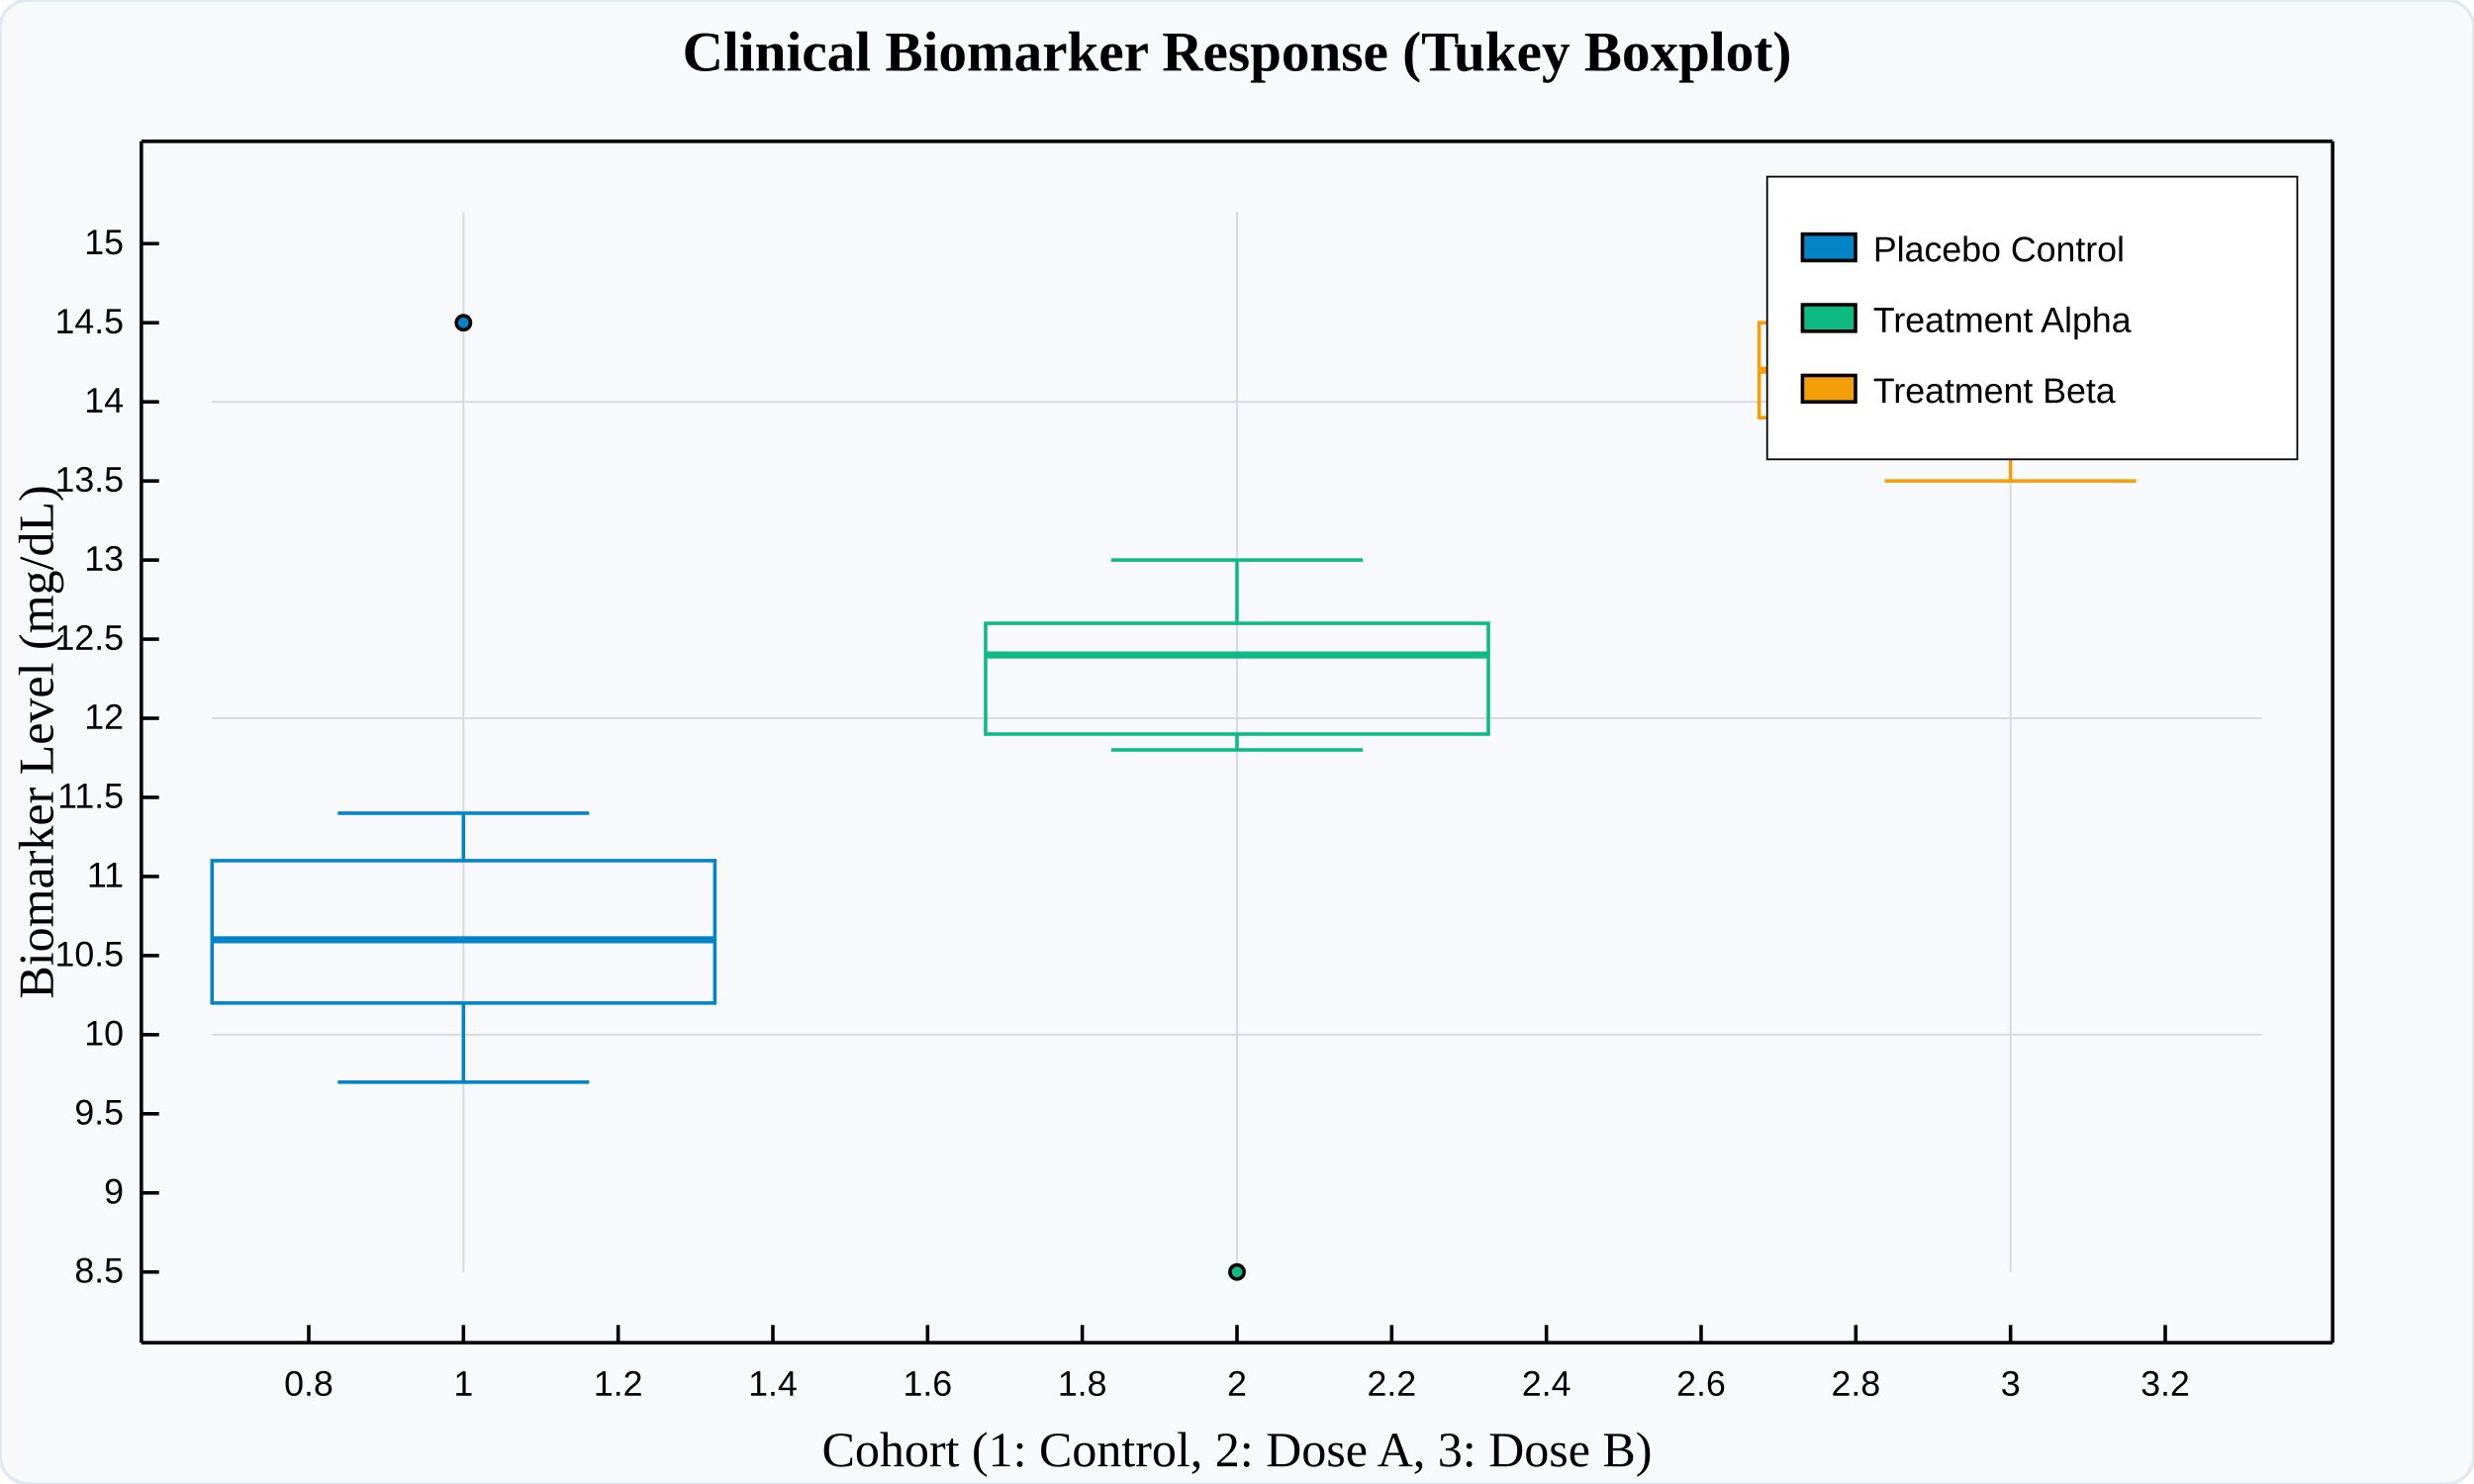
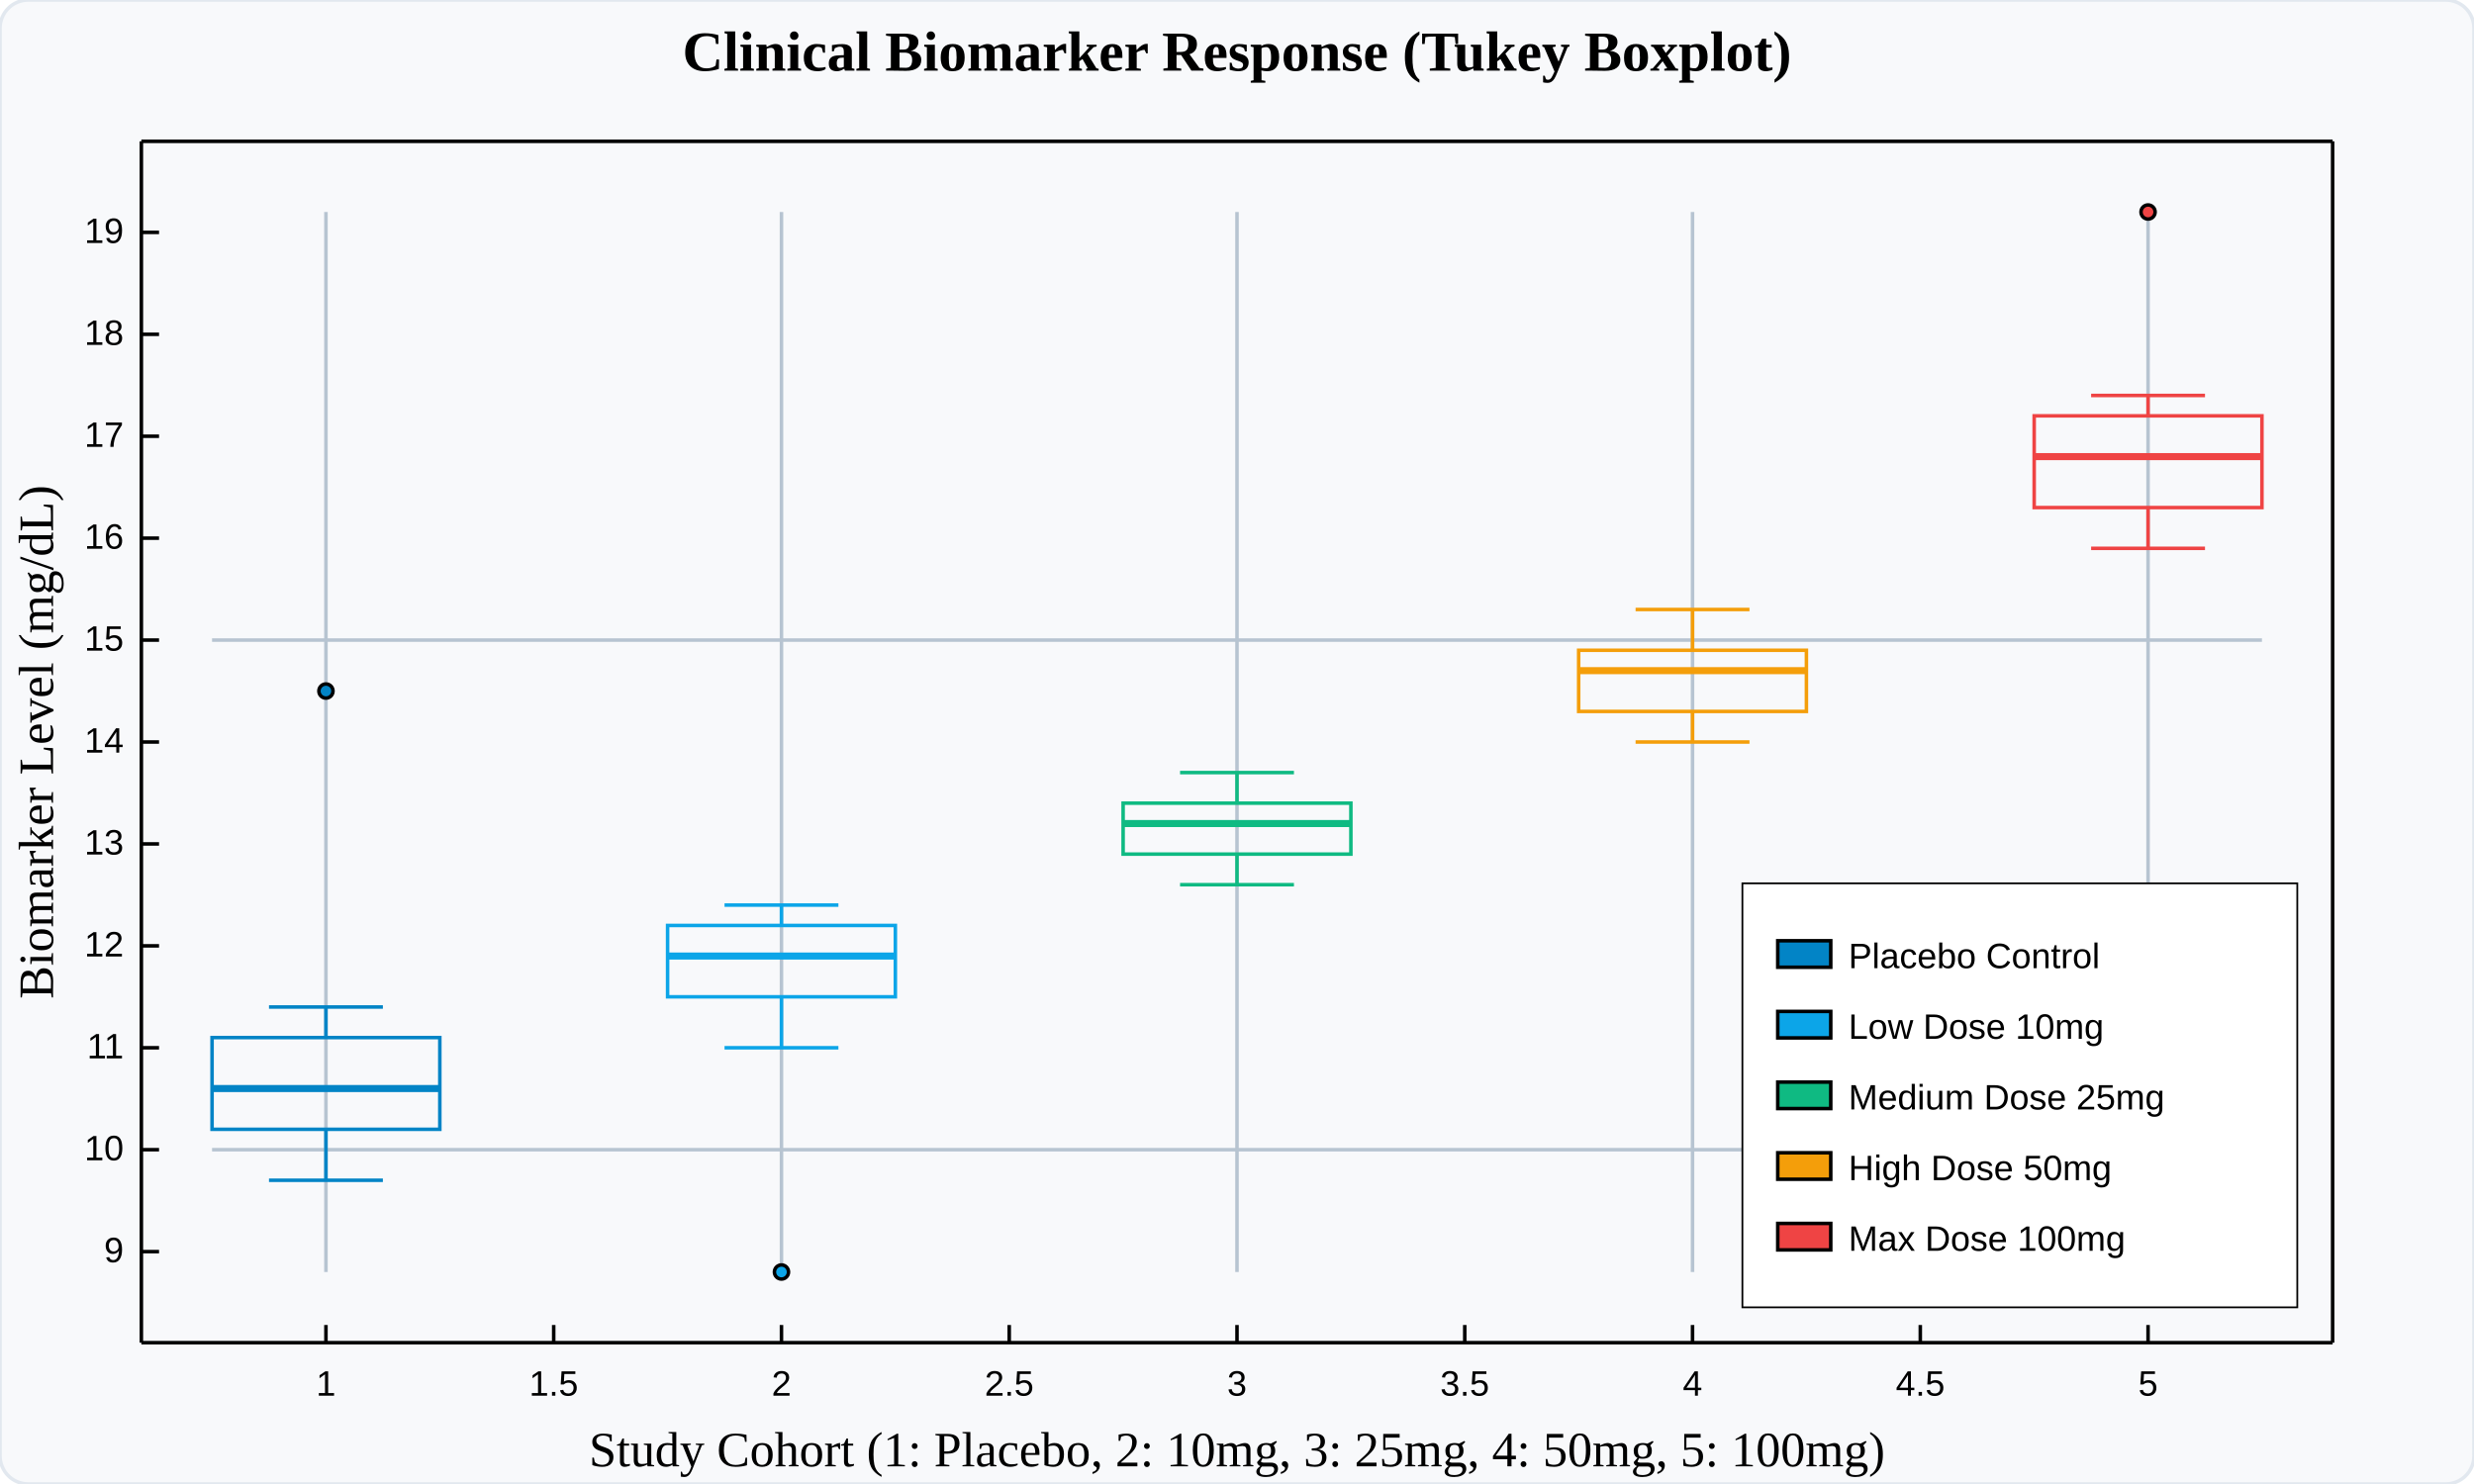
<svg xmlns="http://www.w3.org/2000/svg" width="700.000" height="420.000">
  <rect x="0.000" y="0.000" width="700.000" height="420.000" fill="rgba(248, 249, 251, 1.00)" stroke="rgba(226, 232, 239, 1.00)" stroke-width="1.000" rx="8.000" ry="8.000" />
-   <clipPath id="e80bbd709c5d4618af234ea36a19130d">
+   <clipPath id="ffea3f300946468082052e63a6eb5b76">
    <rect x="40.000" y="40.000" width="620.000" height="340.000" fill="none" stroke="black" stroke-width="1.000" />
  </clipPath>
-   <line x1="131.132" y1="360.000" x2="131.132" y2="60.000" stroke="rgba(209, 216, 224, 1.00)" stroke-width="0.500" />
-   <line x1="350.000" y1="360.000" x2="350.000" y2="60.000" stroke="rgba(209, 216, 224, 1.00)" stroke-width="0.500" />
-   <line x1="568.868" y1="360.000" x2="568.868" y2="60.000" stroke="rgba(209, 216, 224, 1.00)" stroke-width="0.500" />
-   <line x1="60.000" y1="292.836" x2="640.000" y2="292.836" stroke="rgba(209, 216, 224, 1.00)" stroke-width="0.500" />
-   <line x1="60.000" y1="203.284" x2="640.000" y2="203.284" stroke="rgba(209, 216, 224, 1.00)" stroke-width="0.500" />
-   <line x1="60.000" y1="113.731" x2="640.000" y2="113.731" stroke="rgba(209, 216, 224, 1.00)" stroke-width="0.500" />
-   <g clip-path="url(#e80bbd709c5d4618af234ea36a19130d)">
-     <rect x="60.000" y="243.582" width="142.264" height="40.299" fill="none" stroke="rgba(2, 132, 198, 1.00)" stroke-width="1.000" />
-     <line x1="60.000" y1="265.970" x2="202.264" y2="265.970" stroke="rgba(2, 132, 198, 1.00)" stroke-width="2.000" />
-     <line x1="131.132" y1="283.881" x2="131.132" y2="306.269" stroke="rgba(2, 132, 198, 1.00)" stroke-width="1.000" />
-     <line x1="131.132" y1="243.582" x2="131.132" y2="230.149" stroke="rgba(2, 132, 198, 1.00)" stroke-width="1.000" />
-     <line x1="95.566" y1="306.269" x2="166.698" y2="306.269" stroke="rgba(2, 132, 198, 1.00)" stroke-width="1.000" />
-     <line x1="95.566" y1="230.149" x2="166.698" y2="230.149" stroke="rgba(2, 132, 198, 1.00)" stroke-width="1.000" />
-     <circle cx="131.132" cy="91.343" r="2.000" fill="rgba(2, 132, 198, 1.00)" stroke="black" stroke-width="1.000" />
-     <rect x="278.868" y="176.418" width="142.264" height="31.343" fill="none" stroke="rgba(15, 186, 130, 1.00)" stroke-width="1.000" />
-     <line x1="278.868" y1="185.373" x2="421.132" y2="185.373" stroke="rgba(15, 186, 130, 1.00)" stroke-width="2.000" />
-     <line x1="350.000" y1="207.761" x2="350.000" y2="212.239" stroke="rgba(15, 186, 130, 1.00)" stroke-width="1.000" />
-     <line x1="350.000" y1="176.418" x2="350.000" y2="158.507" stroke="rgba(15, 186, 130, 1.00)" stroke-width="1.000" />
-     <line x1="314.434" y1="212.239" x2="385.566" y2="212.239" stroke="rgba(15, 186, 130, 1.00)" stroke-width="1.000" />
-     <line x1="314.434" y1="158.507" x2="385.566" y2="158.507" stroke="rgba(15, 186, 130, 1.00)" stroke-width="1.000" />
-     <circle cx="350.000" cy="360.000" r="2.000" fill="rgba(15, 186, 130, 1.00)" stroke="black" stroke-width="1.000" />
-     <rect x="497.736" y="91.343" width="142.264" height="26.866" fill="none" stroke="rgba(244, 158, 10, 1.00)" stroke-width="1.000" />
-     <line x1="497.736" y1="104.776" x2="640.000" y2="104.776" stroke="rgba(244, 158, 10, 1.00)" stroke-width="2.000" />
-     <line x1="568.868" y1="118.209" x2="568.868" y2="136.119" stroke="rgba(244, 158, 10, 1.00)" stroke-width="1.000" />
-     <line x1="568.868" y1="91.343" x2="568.868" y2="60.000" stroke="rgba(244, 158, 10, 1.00)" stroke-width="1.000" />
-     <line x1="533.302" y1="136.119" x2="604.434" y2="136.119" stroke="rgba(244, 158, 10, 1.00)" stroke-width="1.000" />
-     <line x1="533.302" y1="60.000" x2="604.434" y2="60.000" stroke="rgba(244, 158, 10, 1.00)" stroke-width="1.000" />
+   <line x1="92.222" y1="360.000" x2="92.222" y2="60.000" stroke="rgba(183, 196, 209, 1.00)" stroke-width="1.000" />
+   <line x1="221.111" y1="360.000" x2="221.111" y2="60.000" stroke="rgba(183, 196, 209, 1.00)" stroke-width="1.000" />
+   <line x1="350.000" y1="360.000" x2="350.000" y2="60.000" stroke="rgba(183, 196, 209, 1.00)" stroke-width="1.000" />
+   <line x1="478.889" y1="360.000" x2="478.889" y2="60.000" stroke="rgba(183, 196, 209, 1.00)" stroke-width="1.000" />
+   <line x1="607.778" y1="360.000" x2="607.778" y2="60.000" stroke="rgba(183, 196, 209, 1.00)" stroke-width="1.000" />
+   <line x1="60.000" y1="325.385" x2="640.000" y2="325.385" stroke="rgba(183, 196, 209, 1.00)" stroke-width="1.000" />
+   <line x1="60.000" y1="181.154" x2="640.000" y2="181.154" stroke="rgba(183, 196, 209, 1.00)" stroke-width="1.000" />
+   <g clip-path="url(#ffea3f300946468082052e63a6eb5b76)">
+     <rect x="60.000" y="293.654" width="64.444" height="25.962" fill="none" stroke="rgba(2, 132, 198, 1.00)" stroke-width="1.000" />
+     <line x1="60.000" y1="308.077" x2="124.444" y2="308.077" stroke="rgba(2, 132, 198, 1.00)" stroke-width="2.000" />
+     <line x1="92.222" y1="319.615" x2="92.222" y2="334.038" stroke="rgba(2, 132, 198, 1.00)" stroke-width="1.000" />
+     <line x1="92.222" y1="293.654" x2="92.222" y2="285.000" stroke="rgba(2, 132, 198, 1.00)" stroke-width="1.000" />
+     <line x1="76.111" y1="334.038" x2="108.333" y2="334.038" stroke="rgba(2, 132, 198, 1.00)" stroke-width="1.000" />
+     <line x1="76.111" y1="285.000" x2="108.333" y2="285.000" stroke="rgba(2, 132, 198, 1.00)" stroke-width="1.000" />
+     <circle cx="92.222" cy="195.577" r="2.000" fill="rgba(2, 132, 198, 1.00)" stroke="black" stroke-width="1.000" />
+     <rect x="188.889" y="261.923" width="64.444" height="20.192" fill="none" stroke="rgba(12, 165, 232, 1.00)" stroke-width="1.000" />
+     <line x1="188.889" y1="270.577" x2="253.333" y2="270.577" stroke="rgba(12, 165, 232, 1.00)" stroke-width="2.000" />
+     <line x1="221.111" y1="282.115" x2="221.111" y2="296.538" stroke="rgba(12, 165, 232, 1.00)" stroke-width="1.000" />
+     <line x1="221.111" y1="261.923" x2="221.111" y2="256.154" stroke="rgba(12, 165, 232, 1.00)" stroke-width="1.000" />
+     <line x1="205.000" y1="296.538" x2="237.222" y2="296.538" stroke="rgba(12, 165, 232, 1.00)" stroke-width="1.000" />
+     <line x1="205.000" y1="256.154" x2="237.222" y2="256.154" stroke="rgba(12, 165, 232, 1.00)" stroke-width="1.000" />
+     <circle cx="221.111" cy="360.000" r="2.000" fill="rgba(12, 165, 232, 1.00)" stroke="black" stroke-width="1.000" />
+     <rect x="317.778" y="227.308" width="64.444" height="14.423" fill="none" stroke="rgba(15, 186, 130, 1.00)" stroke-width="1.000" />
+     <line x1="317.778" y1="233.077" x2="382.222" y2="233.077" stroke="rgba(15, 186, 130, 1.00)" stroke-width="2.000" />
+     <line x1="350.000" y1="241.731" x2="350.000" y2="250.385" stroke="rgba(15, 186, 130, 1.00)" stroke-width="1.000" />
+     <line x1="350.000" y1="227.308" x2="350.000" y2="218.654" stroke="rgba(15, 186, 130, 1.00)" stroke-width="1.000" />
+     <line x1="333.889" y1="250.385" x2="366.111" y2="250.385" stroke="rgba(15, 186, 130, 1.00)" stroke-width="1.000" />
+     <line x1="333.889" y1="218.654" x2="366.111" y2="218.654" stroke="rgba(15, 186, 130, 1.00)" stroke-width="1.000" />
+     <rect x="446.667" y="184.038" width="64.444" height="17.308" fill="none" stroke="rgba(244, 158, 10, 1.00)" stroke-width="1.000" />
+     <line x1="446.667" y1="189.808" x2="511.111" y2="189.808" stroke="rgba(244, 158, 10, 1.00)" stroke-width="2.000" />
+     <line x1="478.889" y1="201.346" x2="478.889" y2="210.000" stroke="rgba(244, 158, 10, 1.00)" stroke-width="1.000" />
+     <line x1="478.889" y1="184.038" x2="478.889" y2="172.500" stroke="rgba(244, 158, 10, 1.00)" stroke-width="1.000" />
+     <line x1="462.778" y1="210.000" x2="495.000" y2="210.000" stroke="rgba(244, 158, 10, 1.00)" stroke-width="1.000" />
+     <line x1="462.778" y1="172.500" x2="495.000" y2="172.500" stroke="rgba(244, 158, 10, 1.00)" stroke-width="1.000" />
+     <rect x="575.556" y="117.692" width="64.444" height="25.962" fill="none" stroke="rgba(239, 68, 68, 1.00)" stroke-width="1.000" />
+     <line x1="575.556" y1="129.231" x2="640.000" y2="129.231" stroke="rgba(239, 68, 68, 1.00)" stroke-width="2.000" />
+     <line x1="607.778" y1="143.654" x2="607.778" y2="155.192" stroke="rgba(239, 68, 68, 1.00)" stroke-width="1.000" />
+     <line x1="607.778" y1="117.692" x2="607.778" y2="111.923" stroke="rgba(239, 68, 68, 1.00)" stroke-width="1.000" />
+     <line x1="591.667" y1="155.192" x2="623.889" y2="155.192" stroke="rgba(239, 68, 68, 1.00)" stroke-width="1.000" />
+     <line x1="591.667" y1="111.923" x2="623.889" y2="111.923" stroke="rgba(239, 68, 68, 1.00)" stroke-width="1.000" />
+     <circle cx="607.778" cy="60.000" r="2.000" fill="rgba(239, 68, 68, 1.00)" stroke="black" stroke-width="1.000" />
  </g>
  <line x1="40.000" y1="380.000" x2="660.000" y2="380.000" stroke="rgba(0, 0, 0, 1.00)" stroke-width="1.000" />
  <line x1="40.000" y1="40.000" x2="660.000" y2="40.000" stroke="rgba(0, 0, 0, 1.00)" stroke-width="1.000" />
  <line x1="40.000" y1="380.000" x2="40.000" y2="40.000" stroke="rgba(0, 0, 0, 1.00)" stroke-width="1.000" />
  <line x1="660.000" y1="380.000" x2="660.000" y2="40.000" stroke="rgba(0, 0, 0, 1.00)" stroke-width="1.000" />
-   <line x1="87.358" y1="380.000" x2="87.358" y2="375.000" stroke="rgba(0, 0, 0, 1.00)" stroke-width="1.000" />
-   <text x="87.358" y="395.000" font-family="Arial, sans-serif" font-size="10.000" text-anchor="middle" fill="rgba(0, 0, 0, 1.00)">0.8</text>
-   <line x1="131.132" y1="380.000" x2="131.132" y2="375.000" stroke="rgba(0, 0, 0, 1.00)" stroke-width="1.000" />
-   <text x="131.132" y="395.000" font-family="Arial, sans-serif" font-size="10.000" text-anchor="middle" fill="rgba(0, 0, 0, 1.00)">1</text>
-   <line x1="174.906" y1="380.000" x2="174.906" y2="375.000" stroke="rgba(0, 0, 0, 1.00)" stroke-width="1.000" />
-   <text x="174.906" y="395.000" font-family="Arial, sans-serif" font-size="10.000" text-anchor="middle" fill="rgba(0, 0, 0, 1.00)">1.2</text>
-   <line x1="218.679" y1="380.000" x2="218.679" y2="375.000" stroke="rgba(0, 0, 0, 1.00)" stroke-width="1.000" />
-   <text x="218.679" y="395.000" font-family="Arial, sans-serif" font-size="10.000" text-anchor="middle" fill="rgba(0, 0, 0, 1.00)">1.4</text>
-   <line x1="262.453" y1="380.000" x2="262.453" y2="375.000" stroke="rgba(0, 0, 0, 1.00)" stroke-width="1.000" />
-   <text x="262.453" y="395.000" font-family="Arial, sans-serif" font-size="10.000" text-anchor="middle" fill="rgba(0, 0, 0, 1.00)">1.6</text>
-   <line x1="306.226" y1="380.000" x2="306.226" y2="375.000" stroke="rgba(0, 0, 0, 1.00)" stroke-width="1.000" />
-   <text x="306.226" y="395.000" font-family="Arial, sans-serif" font-size="10.000" text-anchor="middle" fill="rgba(0, 0, 0, 1.00)">1.8</text>
+   <line x1="92.222" y1="380.000" x2="92.222" y2="375.000" stroke="rgba(0, 0, 0, 1.00)" stroke-width="1.000" />
+   <text x="92.222" y="395.000" font-family="Arial, sans-serif" font-size="10.000" text-anchor="middle" fill="rgba(0, 0, 0, 1.00)">1</text>
+   <line x1="156.667" y1="380.000" x2="156.667" y2="375.000" stroke="rgba(0, 0, 0, 1.00)" stroke-width="1.000" />
+   <text x="156.667" y="395.000" font-family="Arial, sans-serif" font-size="10.000" text-anchor="middle" fill="rgba(0, 0, 0, 1.00)">1.5</text>
+   <line x1="221.111" y1="380.000" x2="221.111" y2="375.000" stroke="rgba(0, 0, 0, 1.00)" stroke-width="1.000" />
+   <text x="221.111" y="395.000" font-family="Arial, sans-serif" font-size="10.000" text-anchor="middle" fill="rgba(0, 0, 0, 1.00)">2</text>
+   <line x1="285.556" y1="380.000" x2="285.556" y2="375.000" stroke="rgba(0, 0, 0, 1.00)" stroke-width="1.000" />
+   <text x="285.556" y="395.000" font-family="Arial, sans-serif" font-size="10.000" text-anchor="middle" fill="rgba(0, 0, 0, 1.00)">2.5</text>
  <line x1="350.000" y1="380.000" x2="350.000" y2="375.000" stroke="rgba(0, 0, 0, 1.00)" stroke-width="1.000" />
-   <text x="350.000" y="395.000" font-family="Arial, sans-serif" font-size="10.000" text-anchor="middle" fill="rgba(0, 0, 0, 1.00)">2</text>
-   <line x1="393.774" y1="380.000" x2="393.774" y2="375.000" stroke="rgba(0, 0, 0, 1.00)" stroke-width="1.000" />
-   <text x="393.774" y="395.000" font-family="Arial, sans-serif" font-size="10.000" text-anchor="middle" fill="rgba(0, 0, 0, 1.00)">2.2</text>
-   <line x1="437.547" y1="380.000" x2="437.547" y2="375.000" stroke="rgba(0, 0, 0, 1.00)" stroke-width="1.000" />
-   <text x="437.547" y="395.000" font-family="Arial, sans-serif" font-size="10.000" text-anchor="middle" fill="rgba(0, 0, 0, 1.00)">2.4</text>
-   <line x1="481.321" y1="380.000" x2="481.321" y2="375.000" stroke="rgba(0, 0, 0, 1.00)" stroke-width="1.000" />
-   <text x="481.321" y="395.000" font-family="Arial, sans-serif" font-size="10.000" text-anchor="middle" fill="rgba(0, 0, 0, 1.00)">2.6</text>
-   <line x1="525.094" y1="380.000" x2="525.094" y2="375.000" stroke="rgba(0, 0, 0, 1.00)" stroke-width="1.000" />
-   <text x="525.094" y="395.000" font-family="Arial, sans-serif" font-size="10.000" text-anchor="middle" fill="rgba(0, 0, 0, 1.00)">2.8</text>
-   <line x1="568.868" y1="380.000" x2="568.868" y2="375.000" stroke="rgba(0, 0, 0, 1.00)" stroke-width="1.000" />
-   <text x="568.868" y="395.000" font-family="Arial, sans-serif" font-size="10.000" text-anchor="middle" fill="rgba(0, 0, 0, 1.00)">3</text>
-   <line x1="612.642" y1="380.000" x2="612.642" y2="375.000" stroke="rgba(0, 0, 0, 1.00)" stroke-width="1.000" />
-   <text x="612.642" y="395.000" font-family="Arial, sans-serif" font-size="10.000" text-anchor="middle" fill="rgba(0, 0, 0, 1.00)">3.2</text>
-   <line x1="40.000" y1="360.000" x2="45.000" y2="360.000" stroke="rgba(0, 0, 0, 1.00)" stroke-width="1.000" />
-   <text x="35.000" y="363.000" font-family="Arial, sans-serif" font-size="10.000" text-anchor="end" fill="rgba(0, 0, 0, 1.00)">8.5</text>
-   <line x1="40.000" y1="337.612" x2="45.000" y2="337.612" stroke="rgba(0, 0, 0, 1.00)" stroke-width="1.000" />
-   <text x="35.000" y="340.612" font-family="Arial, sans-serif" font-size="10.000" text-anchor="end" fill="rgba(0, 0, 0, 1.00)">9</text>
-   <line x1="40.000" y1="315.224" x2="45.000" y2="315.224" stroke="rgba(0, 0, 0, 1.00)" stroke-width="1.000" />
-   <text x="35.000" y="318.224" font-family="Arial, sans-serif" font-size="10.000" text-anchor="end" fill="rgba(0, 0, 0, 1.00)">9.5</text>
-   <line x1="40.000" y1="292.836" x2="45.000" y2="292.836" stroke="rgba(0, 0, 0, 1.00)" stroke-width="1.000" />
-   <text x="35.000" y="295.836" font-family="Arial, sans-serif" font-size="10.000" text-anchor="end" fill="rgba(0, 0, 0, 1.00)">10</text>
-   <line x1="40.000" y1="270.448" x2="45.000" y2="270.448" stroke="rgba(0, 0, 0, 1.00)" stroke-width="1.000" />
-   <text x="35.000" y="273.448" font-family="Arial, sans-serif" font-size="10.000" text-anchor="end" fill="rgba(0, 0, 0, 1.00)">10.5</text>
-   <line x1="40.000" y1="248.060" x2="45.000" y2="248.060" stroke="rgba(0, 0, 0, 1.00)" stroke-width="1.000" />
-   <text x="35.000" y="251.060" font-family="Arial, sans-serif" font-size="10.000" text-anchor="end" fill="rgba(0, 0, 0, 1.00)">11</text>
-   <line x1="40.000" y1="225.672" x2="45.000" y2="225.672" stroke="rgba(0, 0, 0, 1.00)" stroke-width="1.000" />
-   <text x="35.000" y="228.672" font-family="Arial, sans-serif" font-size="10.000" text-anchor="end" fill="rgba(0, 0, 0, 1.00)">11.5</text>
-   <line x1="40.000" y1="203.284" x2="45.000" y2="203.284" stroke="rgba(0, 0, 0, 1.00)" stroke-width="1.000" />
-   <text x="35.000" y="206.284" font-family="Arial, sans-serif" font-size="10.000" text-anchor="end" fill="rgba(0, 0, 0, 1.00)">12</text>
-   <line x1="40.000" y1="180.896" x2="45.000" y2="180.896" stroke="rgba(0, 0, 0, 1.00)" stroke-width="1.000" />
-   <text x="35.000" y="183.896" font-family="Arial, sans-serif" font-size="10.000" text-anchor="end" fill="rgba(0, 0, 0, 1.00)">12.5</text>
-   <line x1="40.000" y1="158.507" x2="45.000" y2="158.507" stroke="rgba(0, 0, 0, 1.00)" stroke-width="1.000" />
-   <text x="35.000" y="161.507" font-family="Arial, sans-serif" font-size="10.000" text-anchor="end" fill="rgba(0, 0, 0, 1.00)">13</text>
-   <line x1="40.000" y1="136.119" x2="45.000" y2="136.119" stroke="rgba(0, 0, 0, 1.00)" stroke-width="1.000" />
-   <text x="35.000" y="139.119" font-family="Arial, sans-serif" font-size="10.000" text-anchor="end" fill="rgba(0, 0, 0, 1.00)">13.5</text>
-   <line x1="40.000" y1="113.731" x2="45.000" y2="113.731" stroke="rgba(0, 0, 0, 1.00)" stroke-width="1.000" />
-   <text x="35.000" y="116.731" font-family="Arial, sans-serif" font-size="10.000" text-anchor="end" fill="rgba(0, 0, 0, 1.00)">14</text>
-   <line x1="40.000" y1="91.343" x2="45.000" y2="91.343" stroke="rgba(0, 0, 0, 1.00)" stroke-width="1.000" />
-   <text x="35.000" y="94.343" font-family="Arial, sans-serif" font-size="10.000" text-anchor="end" fill="rgba(0, 0, 0, 1.00)">14.5</text>
-   <line x1="40.000" y1="68.955" x2="45.000" y2="68.955" stroke="rgba(0, 0, 0, 1.00)" stroke-width="1.000" />
-   <text x="35.000" y="71.955" font-family="Arial, sans-serif" font-size="10.000" text-anchor="end" fill="rgba(0, 0, 0, 1.00)">15</text>
+   <text x="350.000" y="395.000" font-family="Arial, sans-serif" font-size="10.000" text-anchor="middle" fill="rgba(0, 0, 0, 1.00)">3</text>
+   <line x1="414.444" y1="380.000" x2="414.444" y2="375.000" stroke="rgba(0, 0, 0, 1.00)" stroke-width="1.000" />
+   <text x="414.444" y="395.000" font-family="Arial, sans-serif" font-size="10.000" text-anchor="middle" fill="rgba(0, 0, 0, 1.00)">3.5</text>
+   <line x1="478.889" y1="380.000" x2="478.889" y2="375.000" stroke="rgba(0, 0, 0, 1.00)" stroke-width="1.000" />
+   <text x="478.889" y="395.000" font-family="Arial, sans-serif" font-size="10.000" text-anchor="middle" fill="rgba(0, 0, 0, 1.00)">4</text>
+   <line x1="543.333" y1="380.000" x2="543.333" y2="375.000" stroke="rgba(0, 0, 0, 1.00)" stroke-width="1.000" />
+   <text x="543.333" y="395.000" font-family="Arial, sans-serif" font-size="10.000" text-anchor="middle" fill="rgba(0, 0, 0, 1.00)">4.5</text>
+   <line x1="607.778" y1="380.000" x2="607.778" y2="375.000" stroke="rgba(0, 0, 0, 1.00)" stroke-width="1.000" />
+   <text x="607.778" y="395.000" font-family="Arial, sans-serif" font-size="10.000" text-anchor="middle" fill="rgba(0, 0, 0, 1.00)">5</text>
+   <line x1="40.000" y1="354.231" x2="45.000" y2="354.231" stroke="rgba(0, 0, 0, 1.00)" stroke-width="1.000" />
+   <text x="35.000" y="357.231" font-family="Arial, sans-serif" font-size="10.000" text-anchor="end" fill="rgba(0, 0, 0, 1.00)">9</text>
+   <line x1="40.000" y1="325.385" x2="45.000" y2="325.385" stroke="rgba(0, 0, 0, 1.00)" stroke-width="1.000" />
+   <text x="35.000" y="328.385" font-family="Arial, sans-serif" font-size="10.000" text-anchor="end" fill="rgba(0, 0, 0, 1.00)">10</text>
+   <line x1="40.000" y1="296.538" x2="45.000" y2="296.538" stroke="rgba(0, 0, 0, 1.00)" stroke-width="1.000" />
+   <text x="35.000" y="299.538" font-family="Arial, sans-serif" font-size="10.000" text-anchor="end" fill="rgba(0, 0, 0, 1.00)">11</text>
+   <line x1="40.000" y1="267.692" x2="45.000" y2="267.692" stroke="rgba(0, 0, 0, 1.00)" stroke-width="1.000" />
+   <text x="35.000" y="270.692" font-family="Arial, sans-serif" font-size="10.000" text-anchor="end" fill="rgba(0, 0, 0, 1.00)">12</text>
+   <line x1="40.000" y1="238.846" x2="45.000" y2="238.846" stroke="rgba(0, 0, 0, 1.00)" stroke-width="1.000" />
+   <text x="35.000" y="241.846" font-family="Arial, sans-serif" font-size="10.000" text-anchor="end" fill="rgba(0, 0, 0, 1.00)">13</text>
+   <line x1="40.000" y1="210.000" x2="45.000" y2="210.000" stroke="rgba(0, 0, 0, 1.00)" stroke-width="1.000" />
+   <text x="35.000" y="213.000" font-family="Arial, sans-serif" font-size="10.000" text-anchor="end" fill="rgba(0, 0, 0, 1.00)">14</text>
+   <line x1="40.000" y1="181.154" x2="45.000" y2="181.154" stroke="rgba(0, 0, 0, 1.00)" stroke-width="1.000" />
+   <text x="35.000" y="184.154" font-family="Arial, sans-serif" font-size="10.000" text-anchor="end" fill="rgba(0, 0, 0, 1.00)">15</text>
+   <line x1="40.000" y1="152.308" x2="45.000" y2="152.308" stroke="rgba(0, 0, 0, 1.00)" stroke-width="1.000" />
+   <text x="35.000" y="155.308" font-family="Arial, sans-serif" font-size="10.000" text-anchor="end" fill="rgba(0, 0, 0, 1.00)">16</text>
+   <line x1="40.000" y1="123.462" x2="45.000" y2="123.462" stroke="rgba(0, 0, 0, 1.00)" stroke-width="1.000" />
+   <text x="35.000" y="126.462" font-family="Arial, sans-serif" font-size="10.000" text-anchor="end" fill="rgba(0, 0, 0, 1.00)">17</text>
+   <line x1="40.000" y1="94.615" x2="45.000" y2="94.615" stroke="rgba(0, 0, 0, 1.00)" stroke-width="1.000" />
+   <text x="35.000" y="97.615" font-family="Arial, sans-serif" font-size="10.000" text-anchor="end" fill="rgba(0, 0, 0, 1.00)">18</text>
+   <line x1="40.000" y1="65.769" x2="45.000" y2="65.769" stroke="rgba(0, 0, 0, 1.00)" stroke-width="1.000" />
+   <text x="35.000" y="68.769" font-family="Arial, sans-serif" font-size="10.000" text-anchor="end" fill="rgba(0, 0, 0, 1.00)">19</text>
  <text x="350" y="20" text-anchor="middle" font-size="16" font-weight="bold">Clinical Biomarker Response (Tukey Boxplot)</text>
-   <text x="350" y="415" text-anchor="middle" font-size="14">Cohort (1: Control, 2: Dose A, 3: Dose B)</text>
+   <text x="350" y="415" text-anchor="middle" font-size="14">Study Cohort (1: Placebo, 2: 10mg, 3: 25mg, 4: 50mg, 5: 100mg)</text>
  <text x="15" y="210" text-anchor="middle" font-size="14" transform="rotate(-90, 15, 210)">Biomarker Level (mg/dL)</text>
-   <rect x="500.000" y="50.000" width="150.000" height="80.000" fill="rgba(255, 255, 255, 1.00)" stroke="rgba(0, 0, 0, 1.00)" stroke-width="0.500" />
-   <rect x="510.000" y="66.250" width="15.000" height="7.500" fill="rgba(2, 132, 198, 1.00)" stroke="black" stroke-width="1.000" />
-   <text x="530.000" y="74.000" font-family="Arial, sans-serif" font-size="10.000" text-anchor="start" fill="rgba(0, 0, 0, 1.00)">Placebo Control</text>
-   <rect x="510.000" y="86.250" width="15.000" height="7.500" fill="rgba(15, 186, 130, 1.00)" stroke="black" stroke-width="1.000" />
-   <text x="530.000" y="94.000" font-family="Arial, sans-serif" font-size="10.000" text-anchor="start" fill="rgba(0, 0, 0, 1.00)">Treatment Alpha</text>
-   <rect x="510.000" y="106.250" width="15.000" height="7.500" fill="rgba(244, 158, 10, 1.00)" stroke="black" stroke-width="1.000" />
-   <text x="530.000" y="114.000" font-family="Arial, sans-serif" font-size="10.000" text-anchor="start" fill="rgba(0, 0, 0, 1.00)">Treatment Beta</text>
+   <rect x="493.000" y="250.000" width="157.000" height="120.000" fill="rgba(255, 255, 255, 1.00)" stroke="rgba(0, 0, 0, 1.00)" stroke-width="0.500" />
+   <rect x="503.000" y="266.250" width="15.000" height="7.500" fill="rgba(2, 132, 198, 1.00)" stroke="black" stroke-width="1.000" />
+   <text x="523.000" y="274.000" font-family="Arial, sans-serif" font-size="10.000" text-anchor="start" fill="rgba(0, 0, 0, 1.00)">Placebo Control</text>
+   <rect x="503.000" y="286.250" width="15.000" height="7.500" fill="rgba(12, 165, 232, 1.00)" stroke="black" stroke-width="1.000" />
+   <text x="523.000" y="294.000" font-family="Arial, sans-serif" font-size="10.000" text-anchor="start" fill="rgba(0, 0, 0, 1.00)">Low Dose 10mg</text>
+   <rect x="503.000" y="306.250" width="15.000" height="7.500" fill="rgba(15, 186, 130, 1.00)" stroke="black" stroke-width="1.000" />
+   <text x="523.000" y="314.000" font-family="Arial, sans-serif" font-size="10.000" text-anchor="start" fill="rgba(0, 0, 0, 1.00)">Medium Dose 25mg</text>
+   <rect x="503.000" y="326.250" width="15.000" height="7.500" fill="rgba(244, 158, 10, 1.00)" stroke="black" stroke-width="1.000" />
+   <text x="523.000" y="334.000" font-family="Arial, sans-serif" font-size="10.000" text-anchor="start" fill="rgba(0, 0, 0, 1.00)">High Dose 50mg</text>
+   <rect x="503.000" y="346.250" width="15.000" height="7.500" fill="rgba(239, 68, 68, 1.00)" stroke="black" stroke-width="1.000" />
+   <text x="523.000" y="354.000" font-family="Arial, sans-serif" font-size="10.000" text-anchor="start" fill="rgba(0, 0, 0, 1.00)">Max Dose 100mg</text>
</svg>
